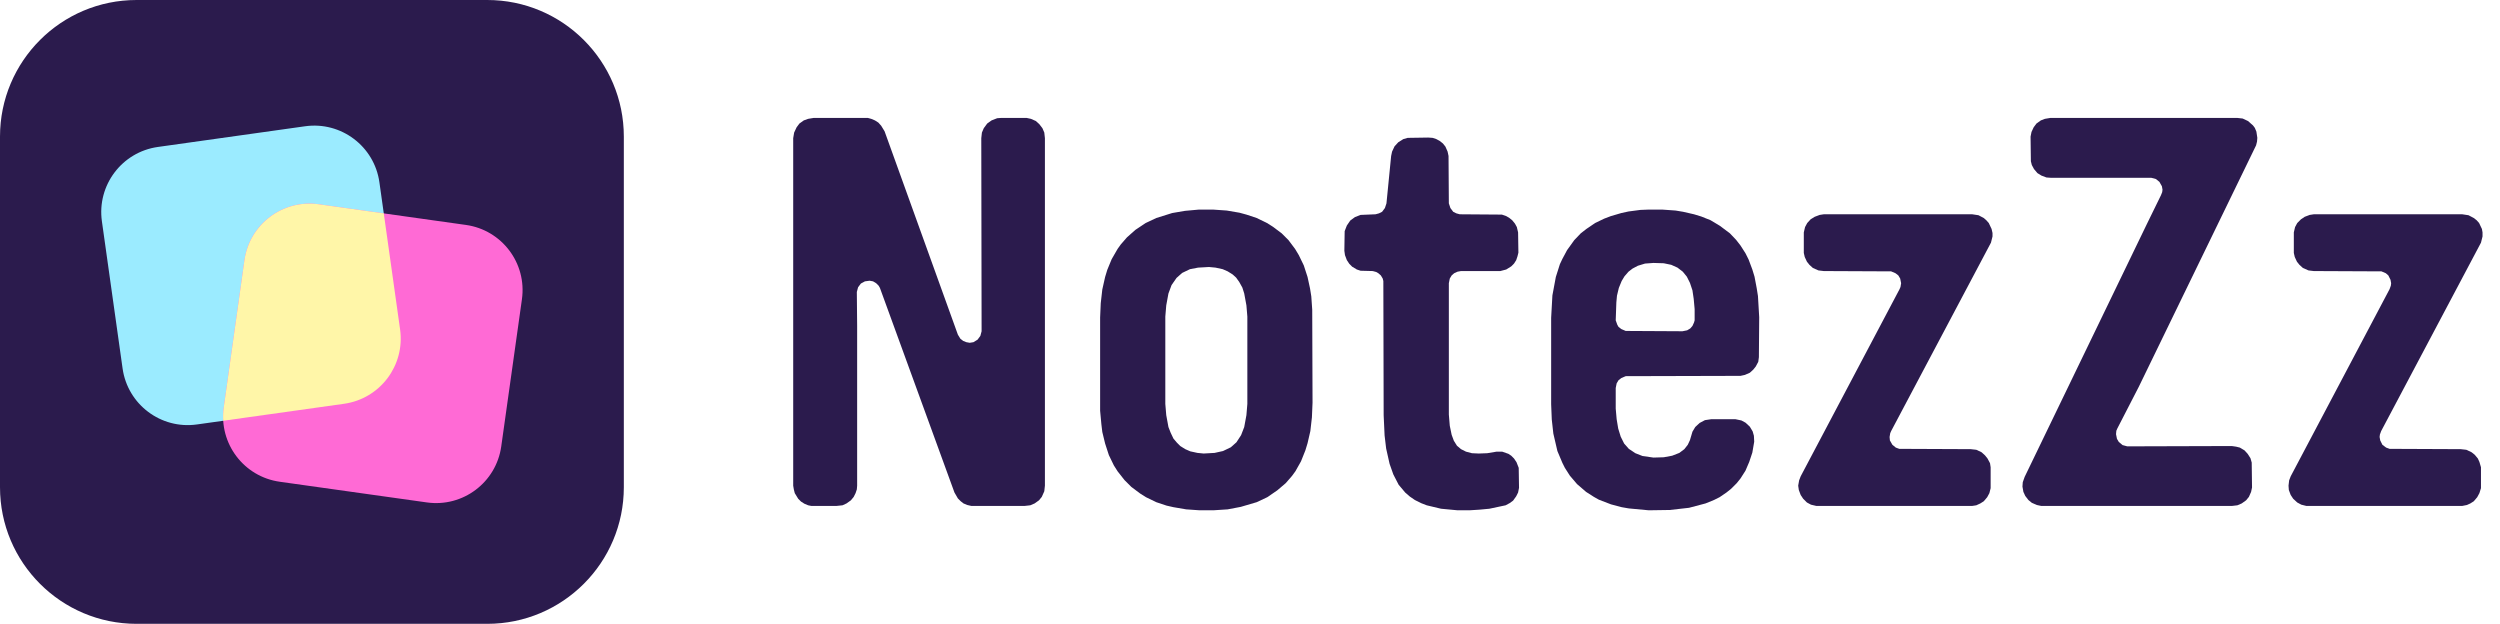
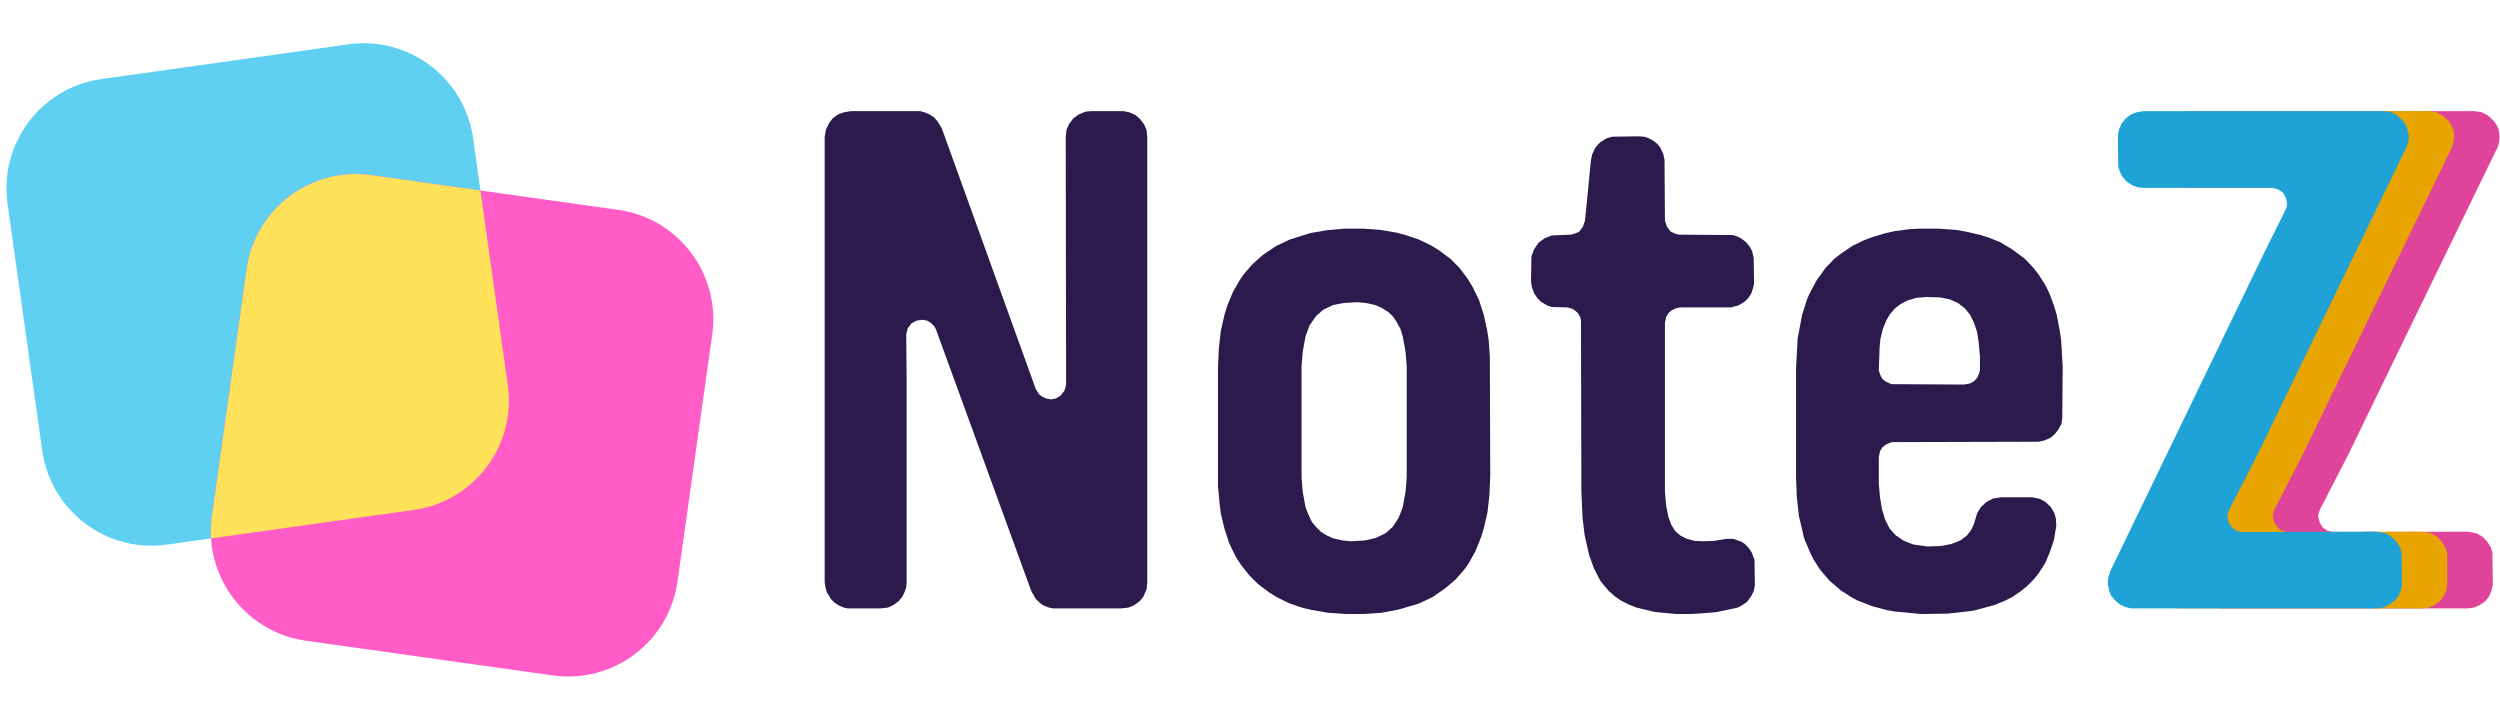
- <svg xmlns="http://www.w3.org/2000/svg" viewBox="0 0 801.5 200">
+ <svg xmlns="http://www.w3.org/2000/svg" viewBox="0 0 625.4 180.0">
  <defs>
-     <clipPath id="lkov">
+     <clipPath id="l0ov">
      <path d="M129.59 120.61 L250.40 103.63 A54 54 0 0 1 311.39 149.59 L328.37 270.40 A54 54 0 0 1 282.41 331.39 L161.60 348.37 A54 54 0 0 1 100.61 302.41 L83.63 181.60 A54 54 0 0 1 129.59 120.61 Z" />
    </clipPath>
  </defs>
-   <rect width="200" height="200" rx="43.8" fill="#2B1B4D" />
-   <g transform="scale(0.390625)">
-     <path d="M129.59 120.61 L250.40 103.63 A54 54 0 0 1 311.39 149.59 L328.37 270.40 A54 54 0 0 1 282.41 331.39 L161.60 348.37 A54 54 0 0 1 100.61 302.41 L83.63 181.60 A54 54 0 0 1 129.59 120.61 Z" fill="#9BEBFF" />
-     <path d="M261.60 167.63 L382.41 184.61 A54 54 0 0 1 428.37 245.60 L411.39 366.41 A54 54 0 0 1 350.40 412.37 L229.59 395.39 A54 54 0 0 1 183.63 334.40 L200.61 213.59 A54 54 0 0 1 261.60 167.63 Z" fill="#FF6AD5" />
-     <g clip-path="url(#lkov)">
-       <path d="M261.60 167.63 L382.41 184.61 A54 54 0 0 1 428.37 245.60 L411.39 366.41 A54 54 0 0 1 350.40 412.37 L229.59 395.39 A54 54 0 0 1 183.63 334.40 L200.61 213.59 A54 54 0 0 1 261.60 167.63 Z" fill="#FFF6A8" />
+   <g transform="translate(-14.7 -14.7) scale(0.40909)">
+     <g transform="translate(256 256) scale(1.25) translate(-256 -258)">
+       <path d="M129.59 120.61 L250.40 103.63 A54 54 0 0 1 311.39 149.59 L328.37 270.40 A54 54 0 0 1 282.41 331.39 L161.60 348.37 A54 54 0 0 1 100.61 302.41 L83.63 181.60 A54 54 0 0 1 129.59 120.61 Z" fill="#5FD0F2" />
+       <path d="M261.60 167.63 L382.41 184.61 A54 54 0 0 1 428.37 245.60 L411.39 366.41 A54 54 0 0 1 350.40 412.37 L229.59 395.39 A54 54 0 0 1 183.63 334.40 L200.61 213.59 A54 54 0 0 1 261.60 167.63 Z" fill="#FF5CC8" />
+       <g clip-path="url(#l0ov)">
+         <path d="M261.60 167.63 L382.41 184.61 A54 54 0 0 1 428.37 245.60 L411.39 366.41 A54 54 0 0 1 350.40 412.37 L229.59 395.39 A54 54 0 0 1 183.63 334.40 L200.61 213.59 A54 54 0 0 1 261.60 167.63 Z" fill="#FFE15A" />
+       </g>
    </g>
  </g>
-   <g transform="translate(244.0 162.2)">
+   <g transform="translate(196.0 152.2)">
    <path d="M10.3 -6.5 L10.5 -5.3 L10.8 -4.1 L11.9 -2.3 L12.8 -1.4 L13.9 -0.7 L15.1 -0.2 L16.1 -0.0 L24.2 0.0 L26.1 -0.2 L27.4 -0.8 L28.8 -1.8 L29.7 -2.9 L30.3 -4.1 L30.7 -5.3 L30.8 -6.5 L30.8 -57.8 L30.7 -68.6 L31.1 -70.1 L32.0 -71.3 L33.3 -72.0 L34.8 -72.2 L35.9 -72.0 L36.9 -71.4 L37.7 -70.6 L38.1 -69.9 L62.0 -4.3 L63.1 -2.4 L64.0 -1.5 L64.9 -0.8 L66.1 -0.3 L67.4 -0.0 L84.5 -0.0 L86.3 -0.2 L87.7 -0.8 L89.1 -1.8 L90.0 -2.9 L90.8 -4.7 L91.0 -6.5 L91.0 -117.9 L90.8 -119.7 L90.2 -121.1 L89.2 -122.4 L88.1 -123.4 L86.5 -124.1 L85.1 -124.4 L77.1 -124.4 L75.7 -124.3 L73.9 -123.6 L72.5 -122.6 L71.4 -121.1 L70.8 -119.7 L70.6 -117.9 L70.7 -56.0 L70.3 -54.5 L69.4 -53.3 L68.1 -52.5 L66.9 -52.3 L65.8 -52.5 L64.8 -52.9 L63.9 -53.6 L63.1 -54.9 L39.6 -120.1 L38.5 -121.9 L37.6 -122.9 L36.5 -123.6 L35.3 -124.1 L34.2 -124.4 L16.9 -124.4 L15.1 -124.1 L13.7 -123.6 L12.3 -122.6 L11.4 -121.4 L10.6 -119.7 L10.3 -117.9 Z" fill="#2B1B4D" fill-rule="evenodd" />
    <path d="M145.0 1.4 L149.6 1.1 L153.8 0.3 L158.9 -1.2 L162.3 -2.8 L165.5 -5.0 L168.2 -7.3 L170.2 -9.6 L171.3 -11.1 L173.1 -14.3 L174.5 -17.8 L175.2 -20.1 L176.1 -24.0 L176.6 -28.4 L176.8 -33.1 L176.7 -62.9 L176.4 -67.2 L176.0 -69.7 L175.2 -73.4 L174.0 -77.1 L172.4 -80.4 L171.2 -82.4 L169.1 -85.2 L166.9 -87.4 L164.1 -89.5 L162.2 -90.7 L158.9 -92.3 L155.6 -93.4 L153.4 -94.0 L149.3 -94.7 L145.0 -95.0 L140.3 -95.0 L135.9 -94.6 L131.8 -93.9 L126.7 -92.3 L123.3 -90.7 L120.0 -88.5 L117.3 -86.1 L115.3 -83.8 L114.3 -82.4 L112.4 -79.1 L111.0 -75.7 L110.3 -73.4 L109.4 -69.4 L108.9 -65.0 L108.7 -60.4 L108.7 -30.5 L109.1 -26.2 L109.4 -23.7 L110.3 -20.0 L111.5 -16.3 L113.1 -13.0 L114.3 -11.1 L116.5 -8.3 L118.7 -6.1 L121.5 -4.0 L123.4 -2.8 L126.7 -1.2 L130.0 -0.1 L132.2 0.4 L136.3 1.1 L140.6 1.4 Z M141.9 -16.8 L139.9 -17.0 L137.6 -17.5 L136.0 -18.2 L134.4 -19.2 L133.3 -20.3 L132.2 -21.6 L131.3 -23.5 L130.6 -25.3 L129.9 -29.1 L129.6 -32.7 L129.6 -60.7 L129.9 -64.3 L130.6 -68.1 L131.6 -70.8 L133.2 -73.1 L135.0 -74.7 L137.5 -75.9 L140.1 -76.4 L143.6 -76.6 L145.7 -76.4 L148.0 -75.9 L149.6 -75.2 L151.2 -74.2 L152.3 -73.2 L153.3 -71.8 L154.3 -70.0 L154.9 -68.1 L155.6 -64.3 L155.9 -60.7 L155.9 -32.7 L155.6 -29.1 L154.9 -25.3 L153.9 -22.7 L152.4 -20.4 L150.6 -18.8 L148.1 -17.6 L145.4 -17.0 Z" fill="#2B1B4D" fill-rule="evenodd" />
    <path d="M187.0 -81.8 L187.2 -80.4 L187.8 -78.8 L188.6 -77.6 L189.5 -76.7 L191.0 -75.8 L192.2 -75.4 L196.1 -75.3 L197.2 -75.0 L197.9 -74.6 L198.7 -73.9 L199.3 -72.9 L199.5 -72.1 L199.6 -29.1 L199.9 -22.6 L200.4 -18.4 L201.5 -13.5 L202.7 -10.1 L204.4 -6.8 L206.5 -4.3 L208.0 -3.0 L209.6 -1.9 L211.6 -0.9 L213.4 -0.2 L218.0 0.9 L223.3 1.4 L227.1 1.4 L230.3 1.2 L233.5 0.9 L236.8 0.2 L238.7 -0.2 L240.0 -0.9 L241.1 -1.7 L242.1 -3.1 L242.7 -4.3 L243.0 -5.8 L242.9 -12.2 L242.2 -14.0 L241.4 -15.2 L240.5 -16.1 L239.6 -16.7 L237.6 -17.4 L235.8 -17.4 L232.8 -16.9 L230.1 -16.8 L227.9 -16.9 L226.0 -17.4 L224.4 -18.2 L223.1 -19.3 L222.1 -20.9 L221.4 -22.8 L220.8 -25.7 L220.5 -29.3 L220.5 -71.4 L220.8 -72.9 L221.4 -73.9 L222.2 -74.6 L223.3 -75.1 L224.4 -75.3 L237.0 -75.3 L238.9 -75.8 L240.5 -76.8 L241.4 -77.7 L242.1 -78.8 L242.5 -80.0 L242.8 -81.2 L242.7 -87.7 L242.3 -89.4 L241.7 -90.5 L240.8 -91.6 L239.8 -92.4 L238.7 -93.0 L237.5 -93.4 L224.0 -93.5 L222.9 -93.8 L221.9 -94.3 L221.0 -95.5 L220.5 -97.0 L220.4 -112.2 L220.1 -113.6 L219.4 -115.2 L218.6 -116.2 L217.6 -117.0 L216.5 -117.6 L215.3 -118.0 L213.9 -118.1 L207.3 -118.0 L205.9 -117.6 L204.3 -116.6 L203.1 -115.3 L202.3 -113.6 L202.0 -112.2 L200.5 -97.0 L200.0 -95.5 L199.1 -94.3 L198.1 -93.8 L197.0 -93.5 L192.2 -93.3 L190.4 -92.6 L188.9 -91.5 L187.8 -89.9 L187.1 -88.1 Z" fill="#2B1B4D" fill-rule="evenodd" />
    <path d="M274.0 -37.8 L274.3 -39.3 L274.9 -40.3 L275.8 -41.0 L277.2 -41.6 L314.0 -41.7 L315.4 -42.0 L317.0 -42.7 L318.1 -43.7 L318.9 -44.7 L319.7 -46.2 L319.9 -47.7 L320.0 -60.5 L319.6 -67.3 L319.2 -69.8 L318.5 -73.5 L317.8 -75.8 L316.6 -79.0 L315.6 -81.0 L314.0 -83.5 L312.6 -85.3 L310.6 -87.4 L307.4 -89.8 L304.4 -91.6 L301.4 -92.8 L299.1 -93.5 L295.6 -94.3 L293.2 -94.7 L289.0 -95.0 L284.4 -95.0 L281.9 -94.9 L278.1 -94.4 L275.8 -93.9 L272.4 -92.9 L270.3 -92.1 L267.4 -90.7 L264.6 -88.8 L262.8 -87.4 L260.7 -85.2 L258.4 -82.0 L256.9 -79.2 L256.1 -77.5 L254.8 -73.4 L253.7 -67.5 L253.3 -60.3 L253.3 -32.6 L253.5 -27.7 L254.0 -23.2 L255.3 -17.6 L256.9 -13.8 L257.7 -12.2 L259.3 -9.7 L261.6 -7.0 L264.5 -4.5 L267.0 -2.9 L268.6 -2.0 L272.5 -0.5 L275.9 0.4 L278.2 0.8 L284.6 1.4 L291.3 1.3 L297.5 0.6 L302.8 -0.8 L305.5 -1.9 L307.3 -2.8 L309.5 -4.3 L311.0 -5.5 L312.8 -7.3 L314.0 -8.8 L315.6 -11.3 L316.8 -14.1 L317.8 -17.1 L318.4 -20.6 L318.3 -22.5 L317.9 -23.9 L317.0 -25.4 L315.6 -26.7 L314.3 -27.4 L312.4 -27.8 L304.6 -27.8 L302.6 -27.5 L300.9 -26.6 L299.5 -25.3 L298.6 -23.8 L297.8 -21.1 L297.1 -19.6 L296.0 -18.2 L294.4 -17.0 L292.1 -16.1 L289.4 -15.6 L286.1 -15.5 L282.6 -16.0 L280.3 -16.9 L278.2 -18.3 L276.7 -20.0 L275.6 -22.2 L274.8 -24.8 L274.3 -27.8 L274.0 -31.2 Z M274.0 -59.5 L274.2 -65.2 L274.4 -67.4 L275.0 -69.9 L275.9 -72.1 L276.8 -73.6 L278.1 -75.1 L279.4 -76.1 L281.1 -77.0 L283.4 -77.7 L286.1 -77.9 L289.4 -77.8 L291.8 -77.3 L293.8 -76.4 L295.5 -75.1 L296.8 -73.5 L297.8 -71.5 L298.6 -69.1 L299.0 -66.4 L299.3 -63.1 L299.3 -59.5 L299.1 -58.8 L298.6 -57.7 L297.9 -56.9 L296.9 -56.3 L295.4 -56.0 L277.2 -56.1 L275.8 -56.7 L274.9 -57.4 L274.5 -58.1 Z" fill="#2B1B4D" fill-rule="evenodd" />
-     <path d="M333.3 -9.5 L332.8 -8.2 L332.5 -6.5 L332.7 -5.1 L333.3 -3.5 L334.1 -2.3 L335.3 -1.1 L336.6 -0.4 L338.3 -0.0 L388.3 -0.0 L389.6 -0.2 L390.9 -0.8 L392.0 -1.5 L393.1 -2.8 L393.8 -4.1 L394.2 -5.7 L394.2 -12.4 L394.0 -13.7 L393.2 -15.2 L392.4 -16.2 L391.3 -17.2 L389.6 -18.0 L387.8 -18.2 L364.9 -18.3 L363.8 -18.7 L362.7 -19.6 L361.9 -21.0 L361.8 -22.1 L362.0 -23.3 L362.3 -24.0 L394.3 -84.4 L394.8 -86.4 L394.8 -87.5 L394.5 -88.8 L393.6 -90.7 L392.8 -91.6 L392.0 -92.3 L390.3 -93.2 L388.3 -93.5 L340.7 -93.5 L339.4 -93.3 L337.8 -92.7 L336.5 -91.9 L335.4 -90.7 L334.7 -89.4 L334.3 -87.7 L334.3 -81.1 L334.6 -79.8 L335.3 -78.3 L336.1 -77.3 L337.2 -76.3 L339.0 -75.5 L340.7 -75.3 L362.3 -75.2 L363.7 -74.6 L364.6 -73.9 L365.2 -72.9 L365.5 -71.4 L365.3 -70.2 L365.0 -69.5 Z" fill="#2B1B4D" fill-rule="evenodd" />
-     <path d="M405.1 -9.3 L404.5 -7.6 L404.4 -6.2 L404.7 -4.5 L405.3 -3.2 L406.3 -1.9 L407.4 -1.0 L409.0 -0.3 L410.4 -0.0 L471.6 -0.0 L473.3 -0.2 L474.7 -0.8 L476.1 -1.8 L477.0 -2.9 L477.7 -4.5 L478.0 -5.9 L477.9 -13.9 L477.5 -15.3 L476.6 -16.7 L475.6 -17.8 L474.1 -18.7 L472.9 -19.0 L471.5 -19.2 L438.0 -19.1 L436.5 -19.5 L435.3 -20.5 L434.7 -21.5 L434.4 -23.0 L434.5 -24.1 L434.8 -24.8 L441.7 -38.2 L479.3 -115.6 L479.6 -116.8 L479.7 -118.0 L479.4 -120.0 L478.9 -121.2 L478.3 -122.0 L476.7 -123.4 L475.0 -124.2 L473.2 -124.4 L413.4 -124.4 L411.6 -124.1 L410.3 -123.6 L408.9 -122.6 L408.0 -121.4 L407.3 -119.9 L407.0 -118.4 L407.1 -110.5 L407.4 -109.3 L408.1 -108.0 L409.2 -106.7 L410.5 -105.9 L412.1 -105.3 L413.5 -105.2 L445.7 -105.2 L447.2 -104.8 L448.3 -103.9 L449.1 -102.5 L449.3 -101.4 L449.2 -100.6 L448.8 -99.6 L444.3 -90.4 Z" fill="#2B1B4D" fill-rule="evenodd" />
-     <path d="M490.4 -9.5 L489.9 -8.2 L489.7 -6.5 L489.8 -5.1 L490.4 -3.5 L491.2 -2.3 L492.5 -1.1 L493.8 -0.4 L495.4 -0.0 L545.4 -0.0 L546.9 -0.3 L548.0 -0.8 L549.1 -1.5 L550.2 -2.8 L550.9 -4.1 L551.4 -5.7 L551.4 -12.4 L550.9 -14.1 L550.4 -15.2 L549.4 -16.4 L548.4 -17.2 L546.7 -18.0 L544.9 -18.2 L522.1 -18.3 L521.0 -18.7 L519.8 -19.6 L519.1 -21.0 L518.9 -22.1 L519.0 -22.9 L519.4 -24.0 L551.4 -84.4 L551.9 -86.4 L551.9 -87.7 L551.7 -88.8 L550.8 -90.7 L550.0 -91.6 L549.1 -92.3 L547.4 -93.2 L545.4 -93.5 L497.8 -93.5 L496.5 -93.3 L494.9 -92.7 L493.7 -91.9 L492.5 -90.7 L491.8 -89.4 L491.4 -87.7 L491.4 -81.1 L491.7 -79.8 L492.4 -78.3 L493.2 -77.3 L494.3 -76.3 L496.1 -75.5 L497.8 -75.3 L519.5 -75.2 L520.9 -74.6 L521.7 -73.9 L522.4 -72.5 L522.6 -71.4 L522.5 -70.6 L522.1 -69.5 Z" fill="#2B1B4D" fill-rule="evenodd" />
+     <path d="M354.7 -9.3 L354.1 -7.6 L354.0 -6.2 L354.3 -4.5 L354.9 -3.2 L355.9 -1.9 L357.0 -1.0 L358.5 -0.3 L360.0 -0.0 L421.2 -0.0 L422.9 -0.2 L424.3 -0.8 L425.7 -1.8 L426.6 -2.9 L427.3 -4.5 L427.6 -5.9 L427.5 -13.9 L427.1 -15.3 L426.2 -16.7 L425.2 -17.8 L423.7 -18.7 L422.5 -19.0 L421.1 -19.2 L387.5 -19.1 L386.1 -19.5 L385.1 -20.2 L384.3 -21.5 L383.9 -23.0 L384.1 -24.1 L384.4 -24.8 L391.3 -38.2 L428.9 -115.6 L429.2 -116.8 L429.3 -118.0 L429.0 -120.0 L428.4 -121.2 L427.8 -122.0 L426.3 -123.4 L424.6 -124.2 L422.8 -124.4 L363.0 -124.4 L361.2 -124.1 L359.9 -123.6 L358.5 -122.6 L357.6 -121.4 L356.8 -119.9 L356.6 -118.4 L356.6 -110.5 L357.0 -109.3 L357.7 -108.0 L358.8 -106.7 L360.0 -105.9 L361.7 -105.3 L363.1 -105.2 L395.3 -105.2 L396.7 -104.8 L397.9 -103.9 L398.7 -102.5 L398.9 -101.4 L398.8 -100.6 L398.4 -99.6 L393.9 -90.4 Z" fill="#E0439A" fill-rule="evenodd" />
+     <path d="M343.3 -9.3 L342.7 -7.6 L342.6 -6.2 L342.9 -4.5 L343.5 -3.2 L344.5 -1.9 L345.7 -1.0 L347.2 -0.3 L348.6 -0.0 L409.8 -0.0 L411.6 -0.2 L412.9 -0.8 L414.3 -1.8 L415.2 -2.9 L416.0 -4.5 L416.2 -5.9 L416.2 -13.9 L415.7 -15.3 L414.8 -16.7 L413.8 -17.8 L412.3 -18.7 L411.1 -19.0 L409.7 -19.2 L376.2 -19.1 L374.7 -19.5 L373.8 -20.2 L372.9 -21.5 L372.6 -23.0 L372.7 -24.1 L373.0 -24.8 L379.9 -38.2 L417.5 -115.6 L417.9 -117.6 L417.9 -118.8 L417.7 -119.8 L417.2 -121.0 L416.5 -122.0 L414.9 -123.4 L413.2 -124.2 L411.4 -124.4 L351.6 -124.4 L349.9 -124.1 L348.5 -123.6 L347.1 -122.6 L346.2 -121.4 L345.5 -119.9 L345.2 -118.4 L345.3 -110.5 L345.7 -109.1 L346.6 -107.6 L347.5 -106.7 L348.7 -105.9 L350.3 -105.3 L351.7 -105.2 L383.9 -105.2 L385.4 -104.8 L386.6 -103.9 L387.2 -102.9 L387.5 -101.4 L387.4 -100.6 L387.1 -99.6 L382.5 -90.4 Z" fill="#E8A400" fill-rule="evenodd" />
+     <path d="M331.9 -9.3 L331.4 -7.6 L331.3 -6.2 L331.6 -4.5 L332.1 -3.2 L333.2 -1.9 L334.3 -1.0 L335.8 -0.3 L337.2 -0.0 L398.4 -0.0 L400.2 -0.2 L401.5 -0.8 L402.9 -1.8 L403.9 -2.9 L404.6 -4.5 L404.9 -5.9 L404.8 -13.9 L404.4 -15.3 L403.5 -16.7 L402.4 -17.8 L401.0 -18.7 L399.8 -19.0 L398.4 -19.2 L364.8 -19.1 L363.3 -19.5 L362.4 -20.2 L361.5 -21.5 L361.2 -23.0 L361.4 -24.1 L361.7 -24.8 L368.6 -38.2 L406.1 -115.6 L406.5 -116.8 L406.6 -118.0 L406.2 -120.0 L405.7 -121.2 L405.1 -122.0 L403.6 -123.4 L401.9 -124.2 L400.0 -124.4 L340.2 -124.4 L338.5 -124.1 L337.1 -123.6 L335.8 -122.6 L334.8 -121.4 L334.1 -119.9 L333.8 -118.4 L333.9 -110.5 L334.3 -109.3 L334.9 -108.0 L336.1 -106.7 L337.3 -105.9 L338.9 -105.3 L340.3 -105.2 L372.5 -105.2 L374.0 -104.8 L375.2 -103.9 L375.9 -102.5 L376.1 -101.4 L376.1 -100.6 L375.7 -99.6 L371.1 -90.4 Z" fill="#1FA3D6" fill-rule="evenodd" />
  </g>
</svg>
